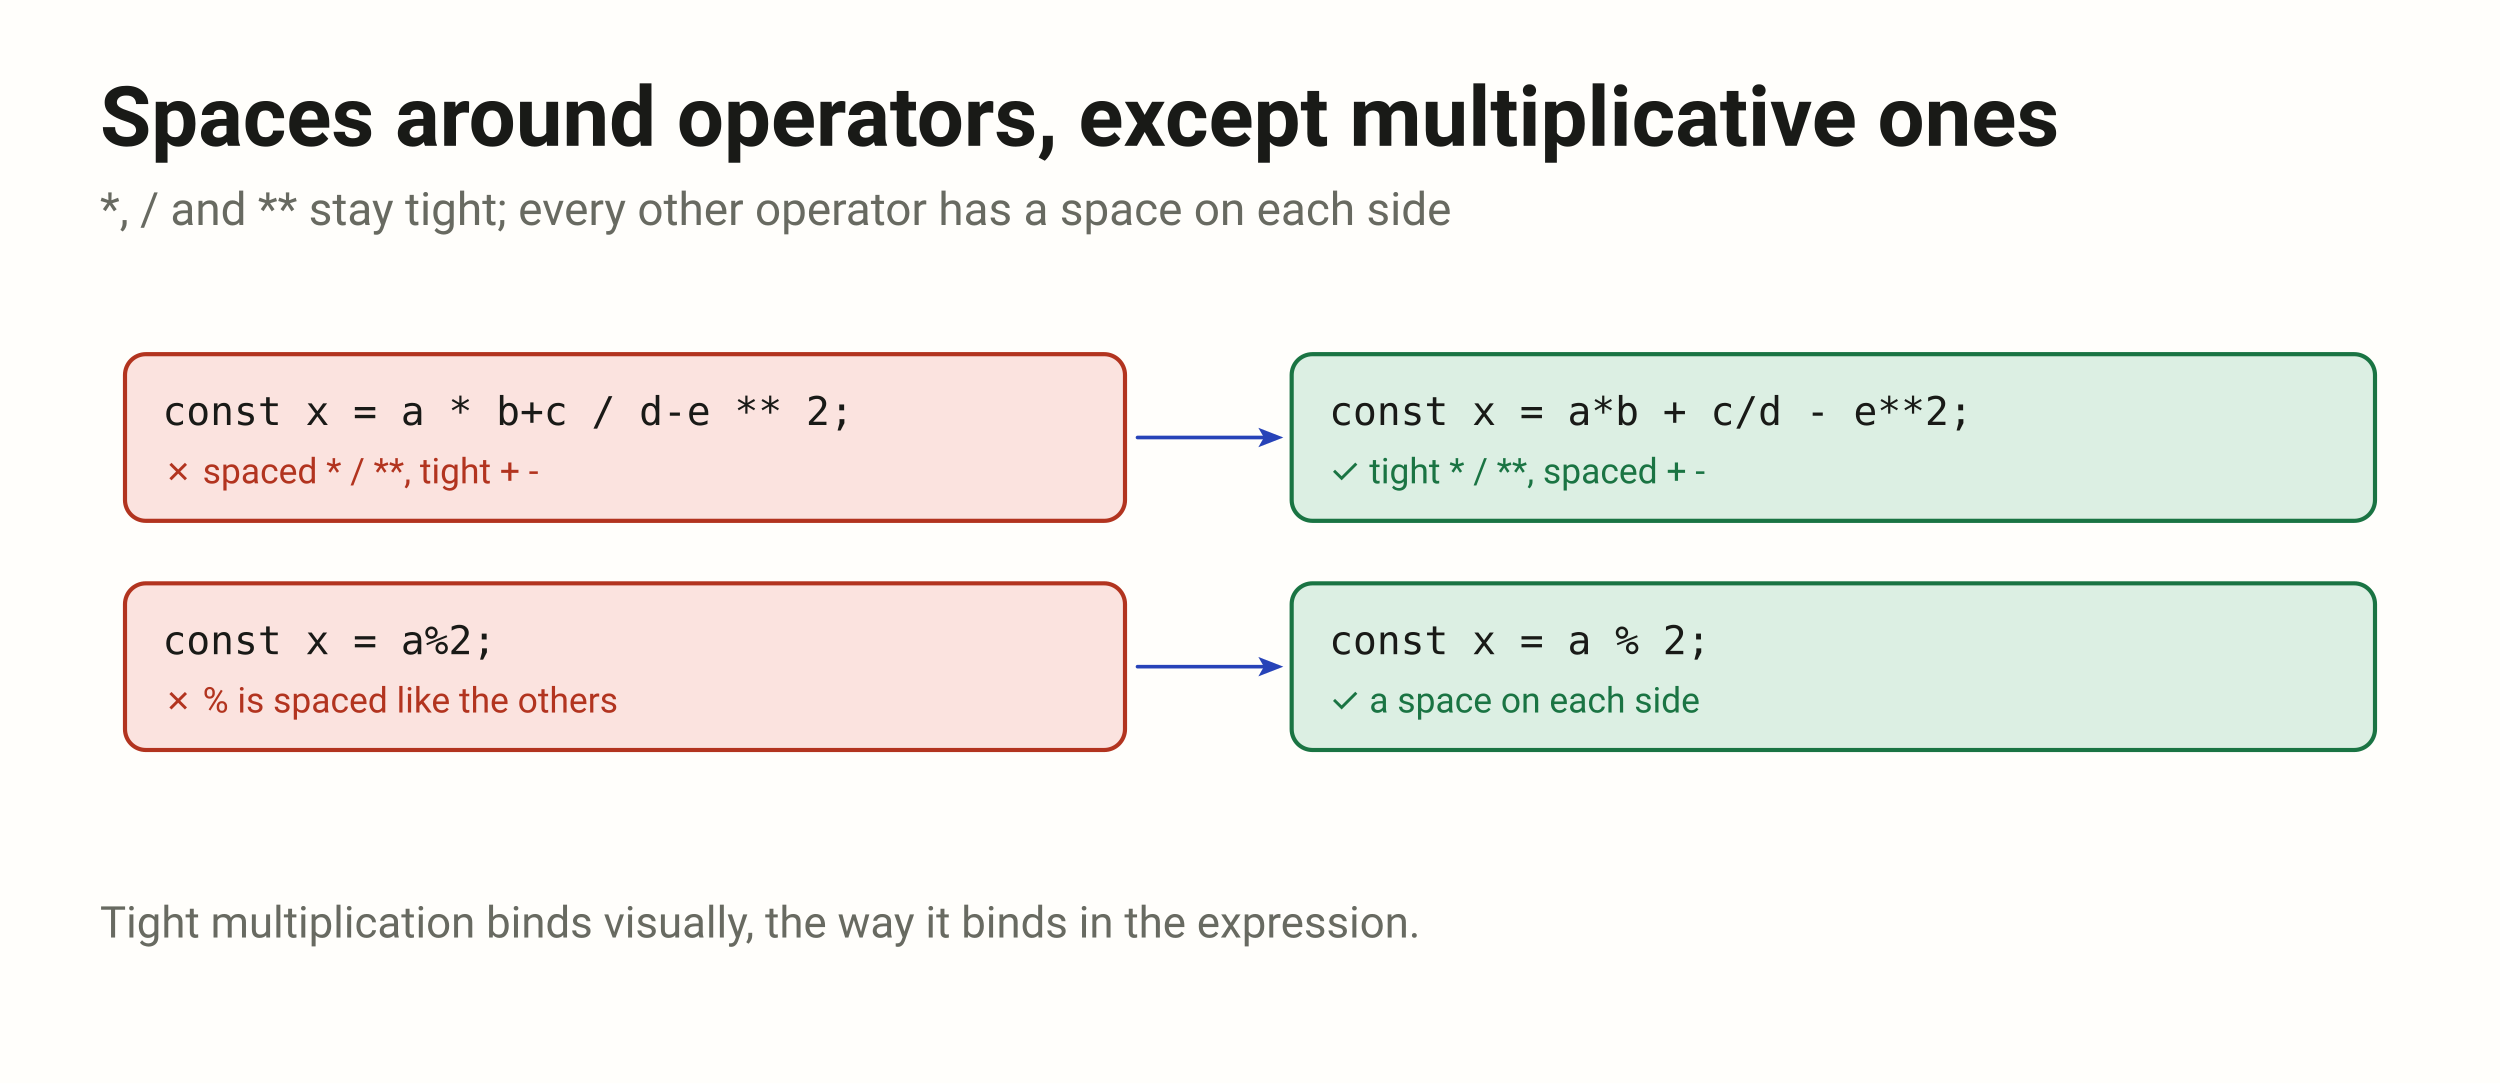
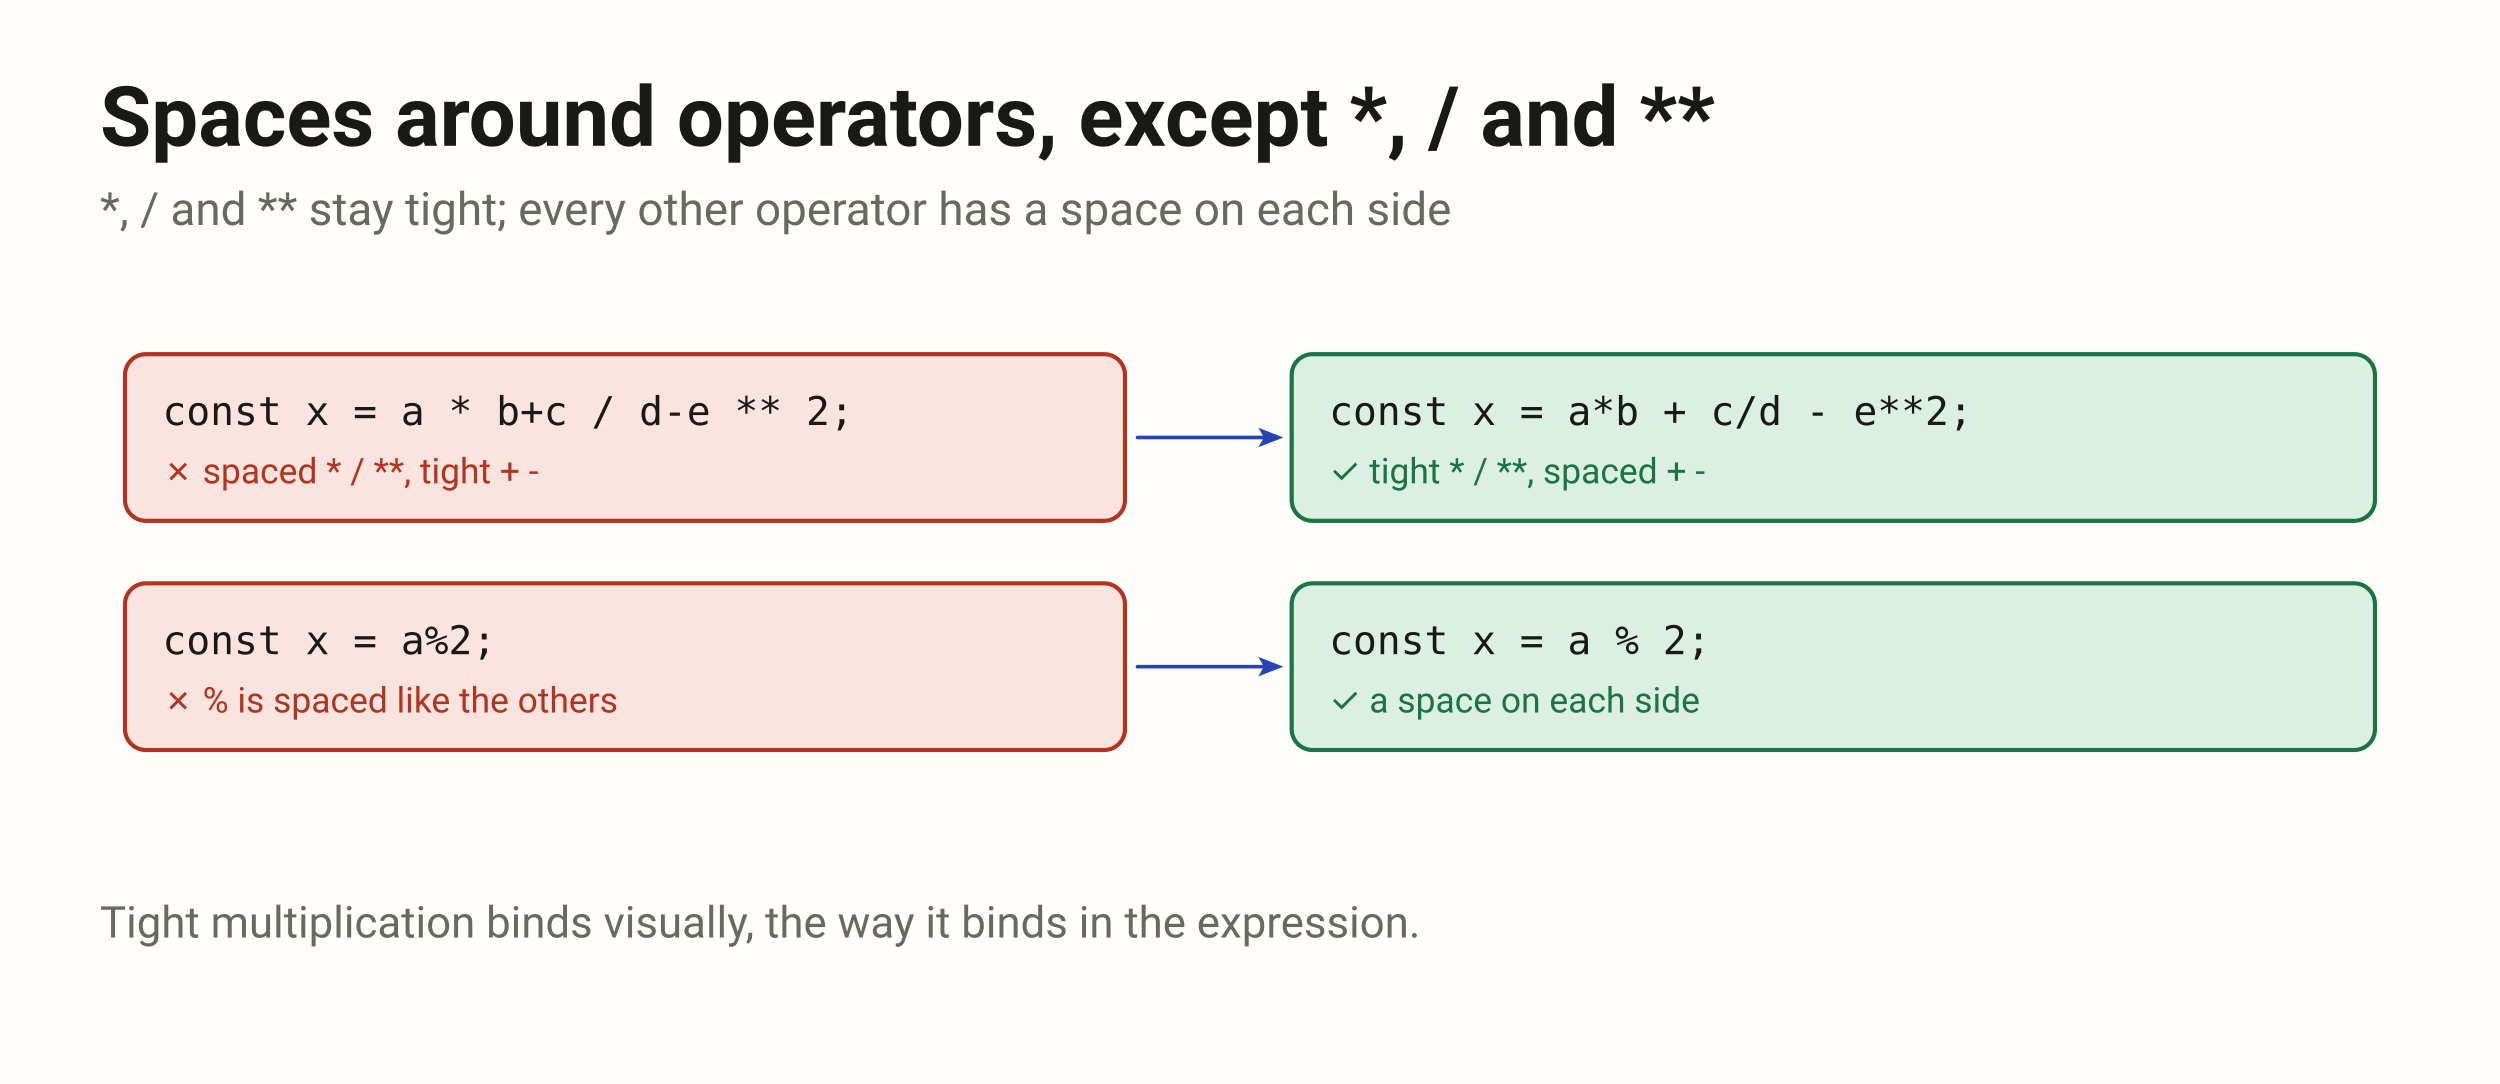
<svg xmlns="http://www.w3.org/2000/svg" width="1200" height="520" viewBox="0 0 1200 520" font-family="system-ui, -apple-system, 'Segoe UI', Roboto, sans-serif">
  <rect width="1200" height="520" fill="#fffefb" />
  <defs>
    <marker id="arrow" viewBox="0 0 12 12" refX="8" refY="6" markerUnits="userSpaceOnUse" markerWidth="16" markerHeight="16" orient="auto-start-reverse">
      <path d="M2 2.5 L11 6 L2 9.5 L4 6 z" fill="#2743b8" stroke-linejoin="round" />
    </marker>
  </defs>
-   <text x="48" y="70" fill="#191a17" font-size="40" font-weight="700">Spaces around operators, except multiplicative ones</text>
+   <text x="48" y="70" fill="#191a17" font-size="40" font-weight="700">Spaces around operators, except *, / and **</text>
  <text x="48" y="108" fill="#686a61" font-size="22">*, / and ** stay tight; every other operator has a space on each side</text>
  <rect x="60" y="170" width="480" height="80" rx="10" fill="#fbe3df" stroke="#b2341f" stroke-width="2" />
  <text x="78" y="204" fill="#191a17" font-size="19" font-family="ui-monospace, 'JetBrains Mono', Menlo, monospace">const x = a * b+c / d-e ** 2;</text>
  <text x="78" y="232" fill="#b2341f" font-size="17">✗ spaced * / **, tight + -</text>
  <rect x="620" y="170" width="520" height="80" rx="10" fill="#dcefe3" stroke="#1a7443" stroke-width="2" />
  <text x="638" y="204" fill="#191a17" font-size="19" font-family="ui-monospace, 'JetBrains Mono', Menlo, monospace">const x = a*b + c/d - e**2;</text>
  <text x="638" y="232" fill="#1a7443" font-size="17">✓ tight * / **, spaced + -</text>
  <line x1="546" y1="210.0" x2="612" y2="210" stroke="#2743b8" stroke-width="1.75" stroke-linecap="round" marker-end="url(#arrow)" />
  <rect x="60" y="280" width="480" height="80" rx="10" fill="#fbe3df" stroke="#b2341f" stroke-width="2" />
  <text x="78" y="314" fill="#191a17" font-size="19" font-family="ui-monospace, 'JetBrains Mono', Menlo, monospace">const x = a%2;</text>
  <text x="78" y="342" fill="#b2341f" font-size="17">✗ % is spaced like the others</text>
  <rect x="620" y="280" width="520" height="80" rx="10" fill="#dcefe3" stroke="#1a7443" stroke-width="2" />
  <text x="638" y="314" fill="#191a17" font-size="19" font-family="ui-monospace, 'JetBrains Mono', Menlo, monospace">const x = a % 2;</text>
  <text x="638" y="342" fill="#1a7443" font-size="17">✓ a space on each side</text>
  <line x1="546" y1="320.0" x2="612" y2="320" stroke="#2743b8" stroke-width="1.75" stroke-linecap="round" marker-end="url(#arrow)" />
  <text x="48" y="450" fill="#686a61" font-size="21">Tight multiplication binds visually, the way it binds in the expression.</text>
</svg>
